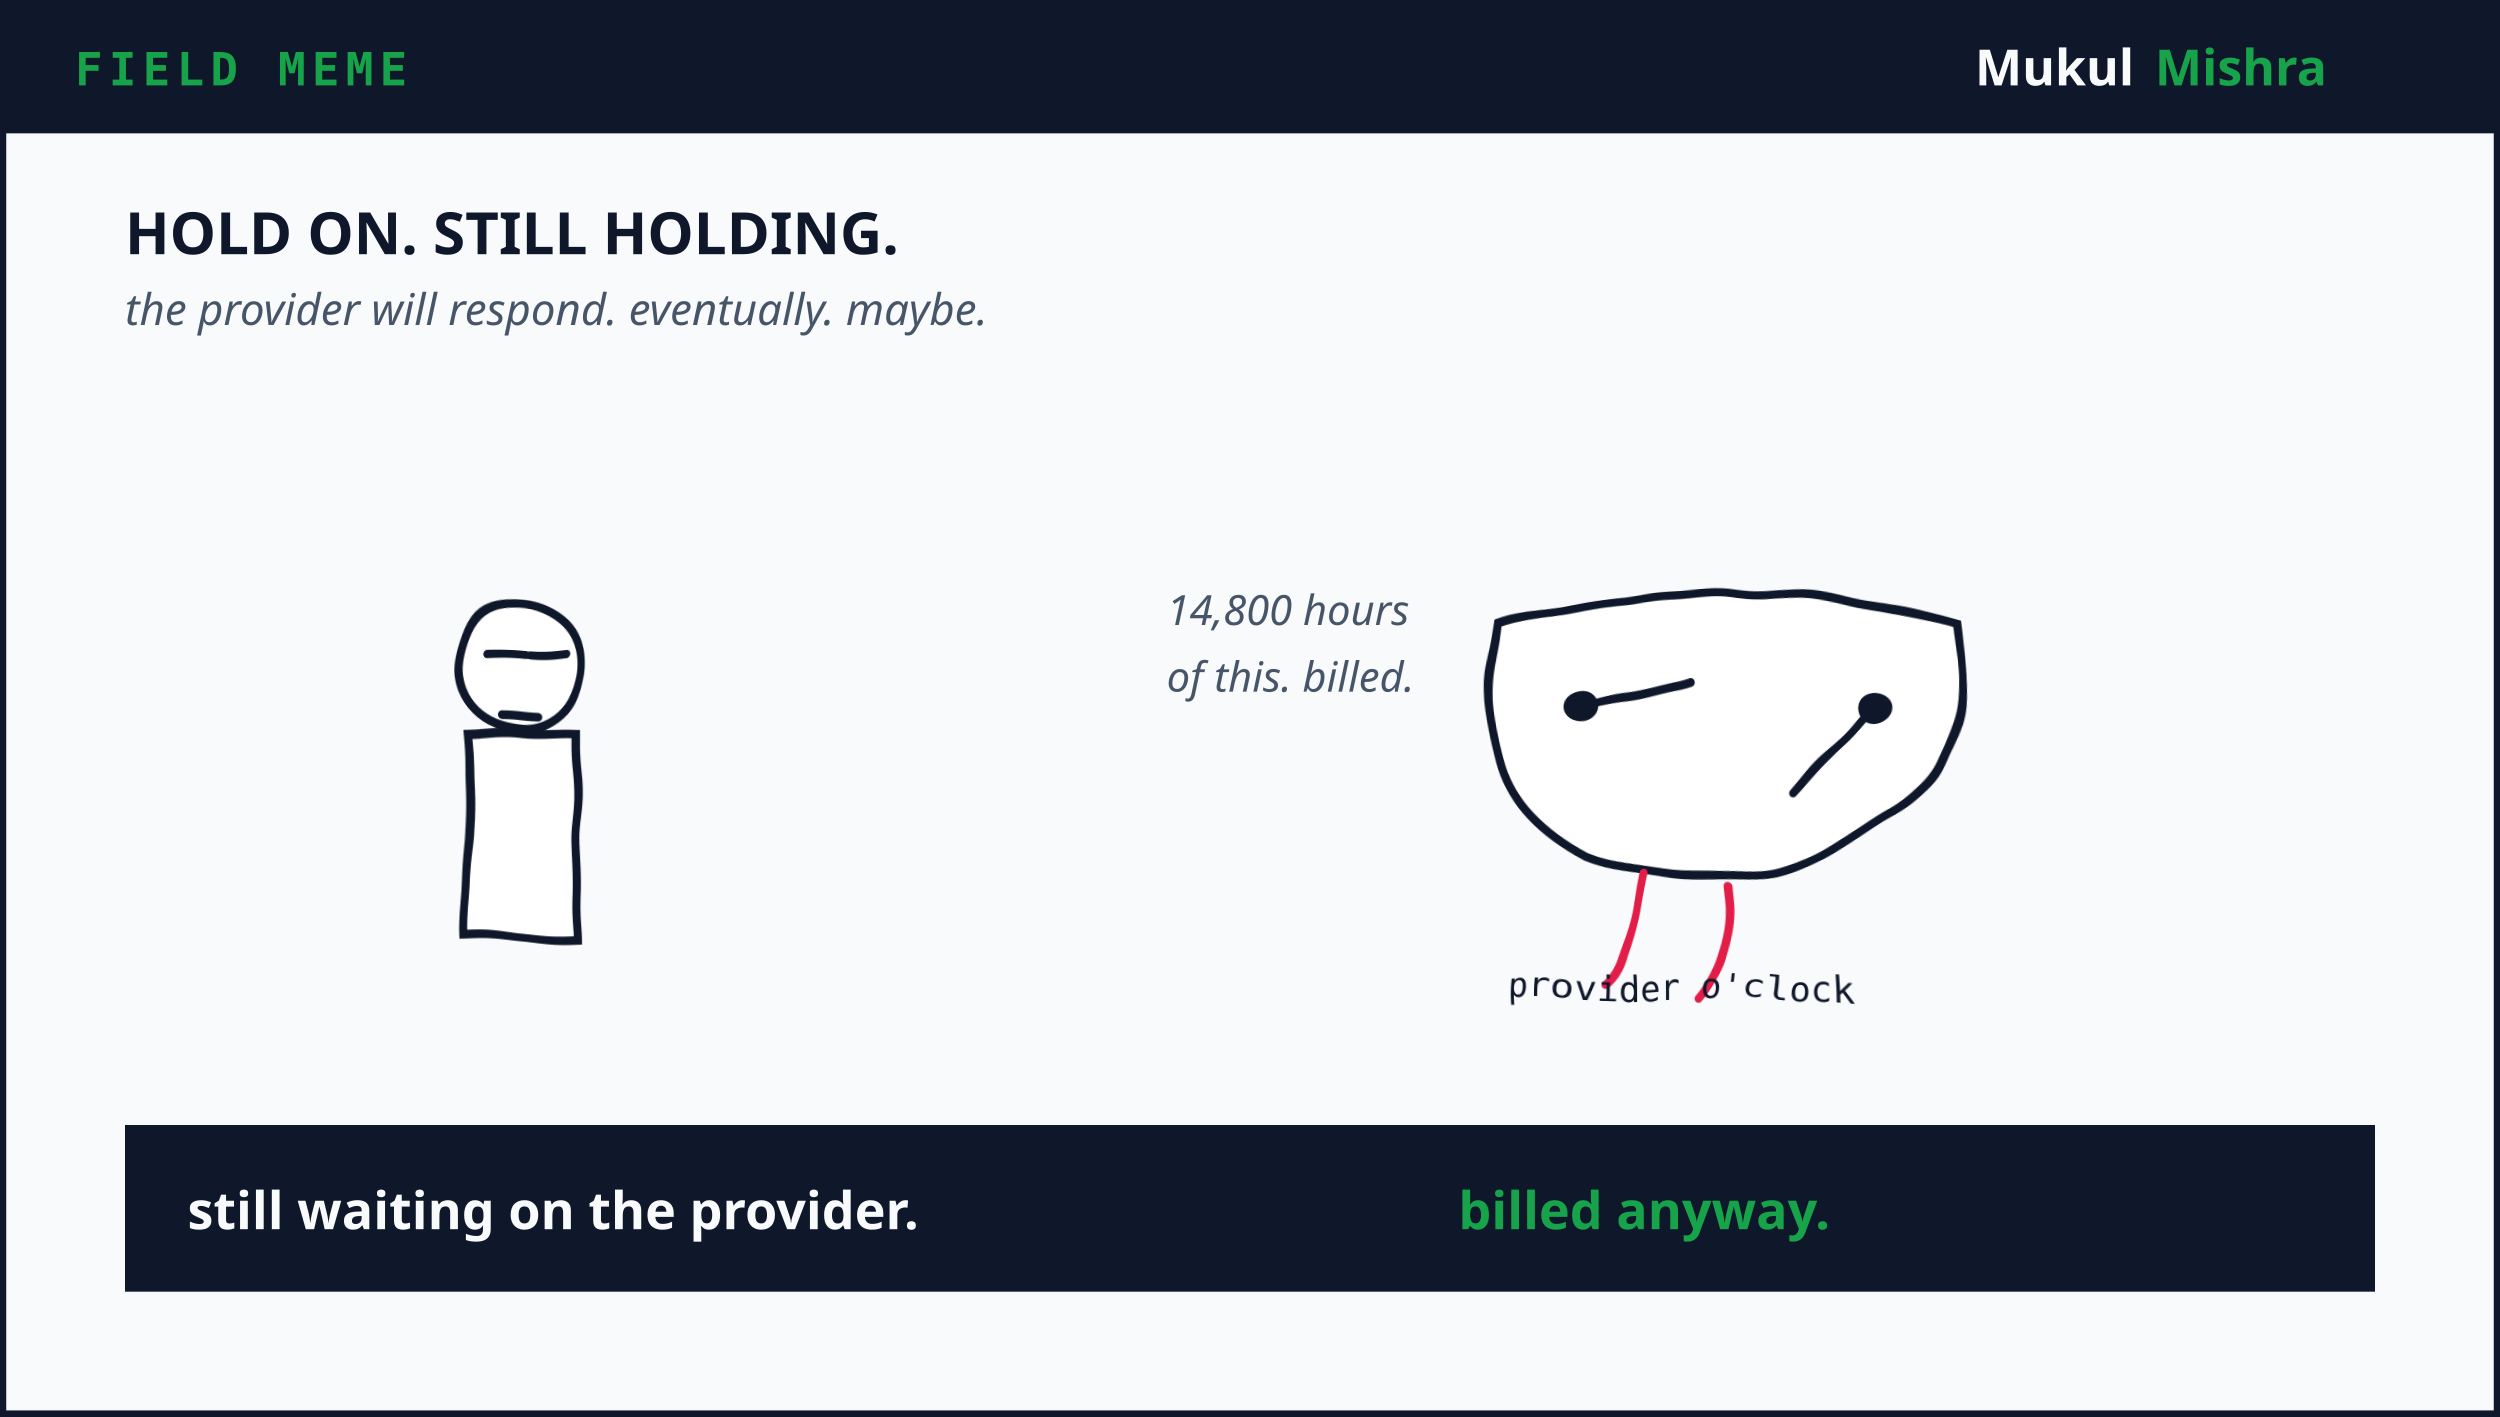
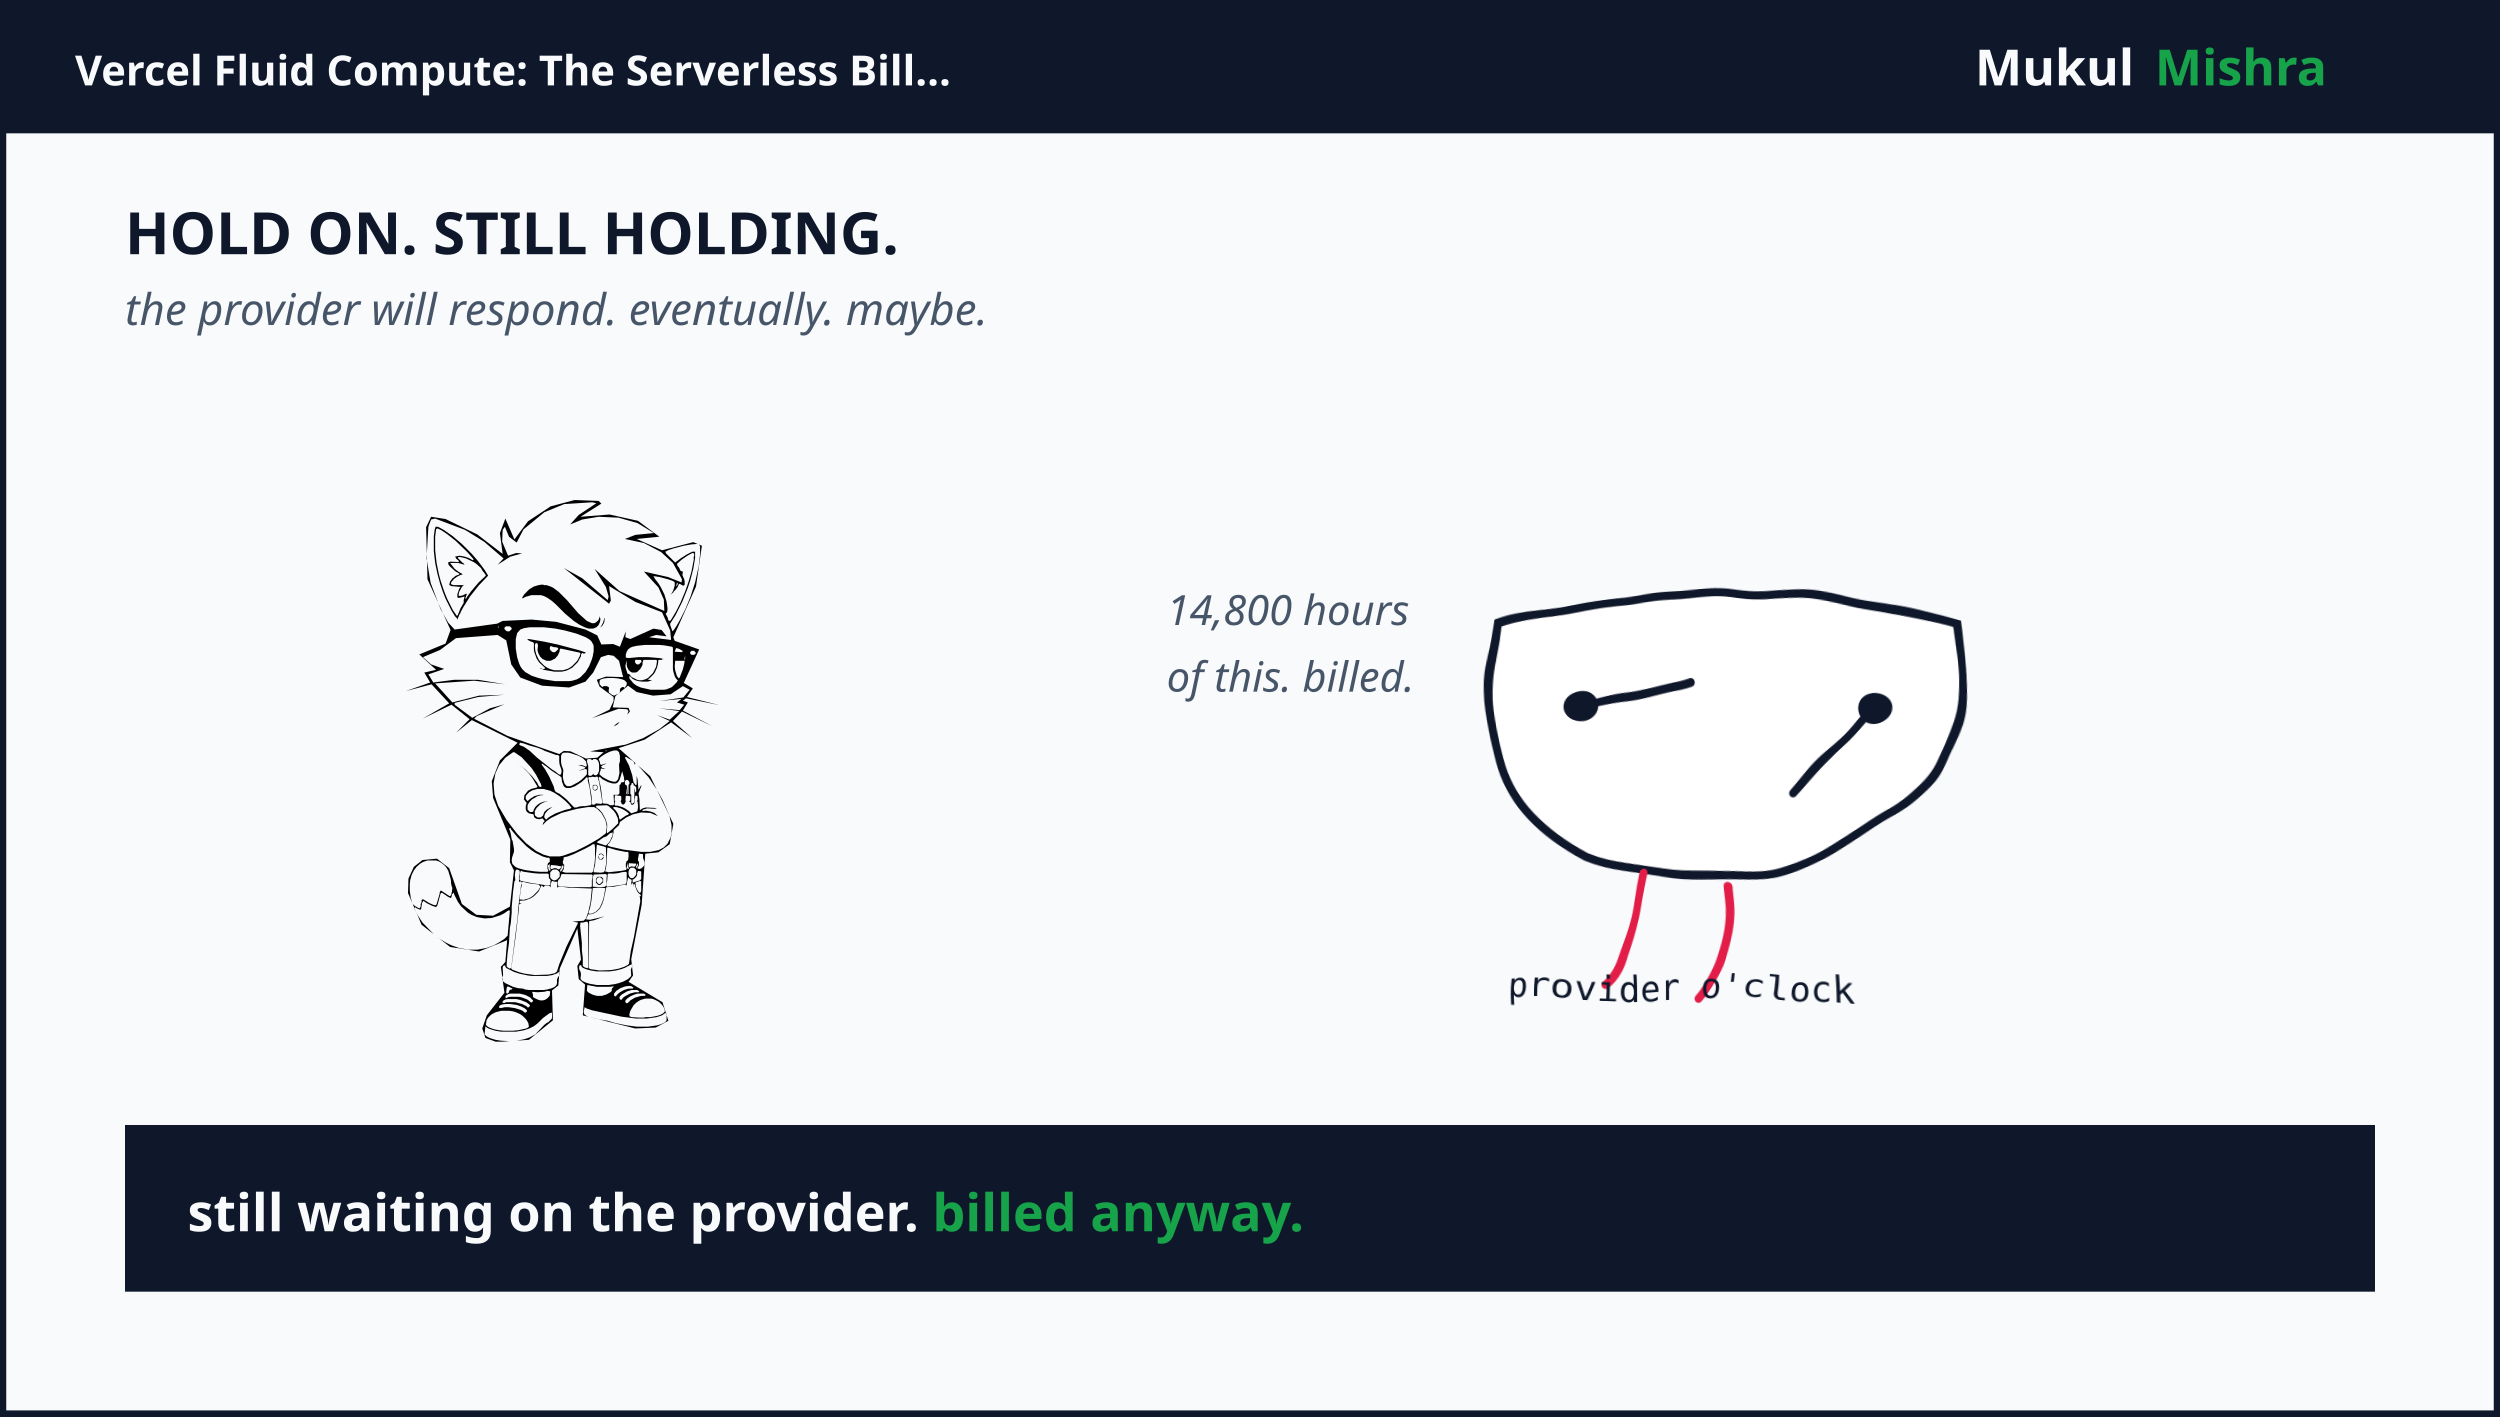
- <svg xmlns="http://www.w3.org/2000/svg" width="1200" height="680" viewBox="0 0 1200 680" role="img" aria-label="Pen sketched meme of a bored man watching a melting clock while the provider waits">
+ <svg xmlns="http://www.w3.org/2000/svg" width="1200" height="680" viewBox="0 0 1200 680" role="img" aria-label="Pen sketched meme of a skeptical cat watching a melting clock while the provider waits">
  <defs>
    <filter id="roughen" x="-10%" y="-10%" width="120%" height="120%">
      <feTurbulence type="fractalNoise" baseFrequency="0.02" numOctaves="2" seed="71" result="n" />
      <feDisplacementMap in="SourceGraphic" in2="n" scale="7" />
    </filter>
  </defs>
  <rect x="0" y="0" width="1200" height="680" fill="#f8fafc" />
  <rect x="0" y="0" width="1200" height="680" fill="none" stroke="#0f172a" stroke-width="6" />
  <rect x="0" y="0" width="1200" height="64" fill="#0f172a" />
-   <text x="36" y="41" font-family="monospace" font-size="22" font-weight="bold" letter-spacing="3" fill="#16a34a">FIELD MEME</text>
+   <text x="36" y="41" font-family="Sora, 'Segoe UI', Verdana, sans-serif" font-size="20" font-weight="bold" fill="#f8fafc">Vercel Fluid Compute: The Serverless Bill…</text>
  <text x="948" y="41" font-family="Sora, 'Segoe UI', Verdana, sans-serif" font-size="24" font-weight="bold" fill="#f8fafc">Mukul<tspan dx="10" fill="#16a34a">Mishra</tspan>
  </text>
  <text x="60" y="122" font-family="Sora, 'Segoe UI', Verdana, sans-serif" font-size="28" font-weight="bold" fill="#0f172a">HOLD ON. STILL HOLDING.</text>
  <text x="60" y="156" font-family="Sora, 'Segoe UI', Verdana, sans-serif" font-size="21" font-style="italic" fill="#475569">the provider will respond. eventually. maybe.</text>
-   <g transform="translate(250,400)" filter="url(#roughen)" stroke="#0f172a" stroke-width="4" stroke-linecap="round" fill="none">
-     <circle cx="0" cy="-80" r="30" fill="#ffffff" />
-     <path d="M-16,-86 l18,0 M4,-86 l18,0" />
-     <path d="M-8,-56 l16,0" />
-     <rect x="-26" y="-48" width="52" height="98" fill="#ffffff" />
-   </g>
+   <svg x="140" y="240" width="260" height="260" viewBox="0 0 100 100">
+     <g transform="translate(-1.43,-1.92) scale(0.0836)" fill="#0f172a">
+       <path id="cat-line-art" d="M 592,1155 592,1167 591,1169 584,1176 580,1178 575,1182 555,1203 542,1210 530,1214 513,1217 498,1218 479,1217 467,1215 454,1211 447,1207 443,1203 445,1185 448,1188 454,1191 467,1195 479,1197 513,1197 530,1194 542,1190 552,1185 560,1179 572,1167 587,1156 Z M 446,1179 447,1178 447,1174 448,1171 451,1166 457,1160 460,1158 468,1154 480,1151 498,1151 505,1152 512,1154 521,1158 527,1162 534,1169 537,1173 540,1179 541,1186 539,1188 535,1190 517,1194 506,1195 485,1195 475,1194 465,1192 456,1189 450,1186 446,1182 Z M 662,1153 664,1143 669,1146 681,1150 746,1164 777,1168 802,1168 823,1165 835,1161 842,1156 845,1157 845,1172 842,1176 834,1180 825,1183 804,1186 779,1186 756,1183 732,1178 715,1173 691,1169 672,1164 666,1161 663,1158 Z M 475,1142 477,1139 482,1137 490,1136 500,1136 514,1138 523,1141 531,1145 536,1149 537,1152 534,1155 532,1155 527,1151 523,1149 510,1145 496,1143 488,1143 479,1145 475,1144 Z M 482,1132 485,1128 489,1126 494,1125 513,1125 522,1127 535,1132 542,1137 543,1139 543,1141 539,1144 536,1141 526,1136 511,1132 491,1132 486,1134 Z M 841,1150 841,1153 837,1157 831,1160 825,1162 809,1165 797,1165 796,1166 785,1166 768,1165 763,1163 763,1158 765,1151 772,1139 778,1133 784,1129 788,1127 798,1124 812,1124 818,1126 826,1130 829,1132 836,1139 839,1144 Z M 799,1116 797,1118 789,1118 775,1122 765,1128 759,1134 756,1134 754,1132 754,1129 755,1127 758,1124 765,1119 774,1115 781,1113 795,1113 Z M 489,1119 492,1116 496,1114 500,1113 521,1113 533,1116 543,1121 550,1128 550,1130 546,1133 539,1127 535,1125 524,1121 518,1120 499,1120 492,1122 490,1124 Z M 588,1108 587,1117 586,1119 581,1124 576,1127 572,1128 566,1128 560,1126 552,1122 550,1120 550,1115 548,1109 560,1110 575,1109 582,1107 Z M 785,1108 783,1110 775,1110 764,1113 753,1119 749,1122 746,1126 744,1127 741,1124 741,1121 742,1119 746,1115 758,1108 768,1105 780,1105 Z M 495,1097 505,1102 503,1104 501,1104 499,1105 497,1108 497,1110 494,1113 491,1112 491,1108 492,1100 493,1098 Z M 772,1100 770,1102 761,1102 751,1105 742,1110 737,1114 733,1119 731,1119 729,1117 729,1113 734,1107 743,1101 754,1097 763,1096 768,1097 Z M 669,1107 670,1094 691,1098 718,1098 729,1097 725,1101 724,1103 724,1107 721,1110 712,1115 702,1118 692,1118 687,1117 681,1115 673,1111 Z M 482,1082 482,1078 484,1072 483,1055 485,1051 489,1051 489,1054 492,1057 508,1065 520,1069 539,1073 547,1074 581,1074 593,1072 604,1068 605,1066 608,1066 609,1068 608,1073 605,1077 603,1082 603,1090 602,1094 598,1098 592,1101 581,1104 574,1105 541,1105 533,1104 528,1102 517,1101 506,1098 489,1090 484,1086 Z M 769,1050 769,1053 766,1060 767,1073 766,1075 761,1080 758,1082 748,1087 739,1090 731,1092 717,1094 691,1094 674,1091 665,1088 659,1085 656,1082 655,1080 656,1070 655,1065 652,1059 652,1052 654,1050 657,1051 657,1053 660,1056 667,1059 678,1062 691,1064 719,1064 733,1062 745,1059 753,1056 768,1048 Z M 668,954 671,955 672,960 672,1055 670,1057 664,1055 660,1052 660,1034 658,1018 658,1002 654,963 655,956 661,956 Z M 288,925 290,922 292,924 301,928 303,926 305,913 308,908 315,913 327,919 336,922 339,918 346,892 349,890 362,899 368,902 370,900 371,894 375,890 376,894 384,910 391,920 406,934 414,939 426,944 443,947 459,946 478,940 486,936 496,929 499,930 494,985 487,992 475,1000 464,1006 448,1012 427,1016 407,1016 386,1012 369,1006 357,1000 344,992 331,982 306,956 296,941 Z M 710,880 706,901 703,911 698,922 696,925 689,932 683,935 677,937 673,936 673,933 676,924 679,908 682,880 694,879 Z M 521,905 521,900 523,883 525,875 525,869 526,867 529,866 535,868 545,870 562,872 566,876 566,878 561,886 550,897 544,901 540,903 529,906 Z M 786,864 789,865 789,886 788,889 786,891 782,887 778,879 777,876 777,872 776,871 777,867 782,866 Z M 680,881 677,911 672,933 667,947 662,952 637,954 649,956 649,958 624,1009 608,1048 603,1064 598,1068 584,1071 554,1072 532,1069 520,1066 504,1060 502,1058 512,985 519,925 519,917 521,915 525,914 520,913 521,908 533,907 544,903 552,898 562,888 569,874 574,878 576,874 586,875 588,877 588,879 589,877 589,871 592,864 598,866 604,866 603,880 605,877 614,877 628,879 Z M 760,856 764,860 767,861 768,863 766,874 768,870 770,869 772,871 773,877 772,875 775,870 776,877 780,887 783,891 788,895 788,897 786,899 784,897 785,899 786,899 787,909 773,988 766,1019 762,1047 759,1050 751,1054 739,1058 723,1061 697,1062 677,1059 673,1057 674,953 685,951 704,944 707,942 702,944 676,950 667,949 672,938 677,938 684,936 691,932 698,925 703,915 706,906 712,878 728,877 754,872 756,874 756,876 Z M 696,856 698,856 700,857 703,860 704,862 704,864 703,866 698,871 695,871 691,867 690,865 690,862 691,859 693,857 Z M 693,855 690,858 689,860 689,868 693,872 695,873 698,873 700,872 704,868 705,866 705,859 701,855 Z M 713,851 712,870 711,875 709,877 702,878 682,877 682,857 684,850 711,849 Z M 605,866 606,862 610,858 613,849 680,850 682,852 680,863 680,876 678,878 636,878 607,876 605,874 Z M 757,845 757,865 756,869 754,871 745,873 715,877 712,876 712,872 714,863 715,849 717,848 729,848 738,847 746,845 754,844 Z M 789,843 789,860 786,863 770,868 770,861 773,860 778,855 780,851 780,847 782,842 Z M 523,842 525,842 526,843 530,844 551,847 563,848 583,848 585,850 585,856 586,859 589,862 588,872 586,874 574,873 547,869 523,864 520,861 521,848 Z M 602,839 604,840 608,844 609,846 609,854 608,856 603,861 598,863 596,863 592,861 589,858 588,856 588,846 589,844 593,840 595,839 Z M 515,839 520,841 521,845 519,855 519,865 520,867 521,865 525,866 525,870 524,871 518,919 516,945 502,1056 499,1058 494,1055 492,1053 492,1045 494,1023 497,1001 499,968 501,957 503,934 503,922 506,888 509,865 511,863 510,851 511,843 513,839 Z M 766,835 773,835 777,839 778,841 778,849 776,853 771,858 766,858 763,855 761,850 761,843 763,838 Z M 588,835 590,829 601,830 612,832 612,834 611,836 607,839 601,836 596,836 592,838 589,837 Z M 617,829 617,834 616,837 613,842 611,844 610,842 610,839 611,839 613,836 613,832 Z M 587,827 587,836 589,840 587,842 584,838 584,834 583,833 583,830 Z M 761,832 762,825 778,826 778,828 777,830 774,833 767,832 763,834 Z M 782,825 782,829 781,832 778,836 777,833 Z M 760,823 760,833 762,836 760,838 757,835 Z M 342,821 349,825 352,828 353,828 359,835 363,842 368,859 369,864 369,869 371,878 372,879 371,888 369,896 366,898 348,886 345,886 345,888 344,889 344,892 337,916 335,918 330,917 321,913 308,905 305,905 304,907 304,911 302,916 302,921 299,925 290,920 284,915 280,901 278,886 278,871 279,862 282,851 287,841 293,833 301,826 308,822 317,819 336,819 Z M 699,805 701,805 703,806 706,810 705,812 701,816 698,816 696,814 695,811 695,809 696,807 Z M 784,804 793,805 793,813 796,822 796,828 795,831 790,836 785,838 780,836 783,832 784,829 784,822 782,820 782,815 Z M 698,804 696,805 695,809 694,810 694,812 696,816 698,817 702,817 704,816 706,813 706,807 702,804 Z M 714,791 717,791 734,796 754,800 759,800 761,802 761,811 760,818 758,820 757,820 755,826 755,832 757,838 755,840 745,842 717,845 709,843 711,838 713,821 Z M 691,784 706,788 711,790 712,817 711,829 709,840 708,843 706,845 699,846 684,845 685,837 687,830 Z M 686,783 687,791 687,813 686,825 683,843 680,846 622,846 615,844 615,842 617,840 618,837 618,833 619,832 619,829 616,825 616,820 617,819 618,812 627,810 640,805 667,792 678,786 682,783 Z M 726,757 726,761 725,765 720,776 718,779 711,786 692,780 692,777 693,777 706,768 712,766 720,759 Z M 497,749 500,747 502,751 516,768 536,788 546,796 555,802 571,810 581,813 585,813 587,815 587,822 583,825 583,827 582,828 582,837 584,842 582,844 566,844 553,843 532,840 517,836 511,833 505,827 504,825 503,818 504,812 508,800 508,793 505,776 503,772 501,760 499,753 Z M 727,703 728,701 734,701 744,704 752,708 759,713 762,716 760,718 755,720 742,729 740,725 740,722 737,715 733,709 Z M 690,698 713,697 717,699 728,709 733,716 737,725 738,729 738,737 726,749 714,759 713,757 714,741 711,729 703,714 697,707 689,701 Z M 731,675 736,675 737,676 743,676 745,678 745,686 743,688 739,688 743,688 745,690 745,693 749,696 753,693 755,688 758,688 754,687 755,676 765,677 765,686 762,689 765,690 766,692 766,694 768,696 770,696 773,694 774,692 774,685 776,676 779,676 781,678 781,686 779,688 781,689 782,700 781,709 779,711 767,715 762,710 753,704 747,701 737,698 732,698 730,696 731,688 734,688 730,687 Z M 534,678 536,674 542,668 549,664 560,661 573,661 588,665 598,670 610,678 621,687 631,697 631,698 635,702 632,705 622,707 600,715 589,721 583,725 579,729 575,724 575,721 577,715 583,708 590,703 593,702 590,702 587,703 580,707 575,712 572,720 567,724 560,724 555,720 554,718 554,710 558,703 566,695 573,691 582,688 579,688 578,689 574,689 566,692 560,696 555,701 552,706 551,710 549,712 544,712 542,711 538,706 538,698 539,695 543,689 548,684 560,677 567,675 571,675 573,674 564,674 553,677 545,682 538,688 534,683 Z M 757,658 757,671 755,673 Z M 685,653 689,653 692,656 692,660 687,664 683,661 683,655 Z M 684,652 682,654 682,661 685,664 688,665 692,662 693,660 693,656 692,654 689,652 Z M 771,648 773,654 775,654 778,658 778,667 776,669 774,658 774,674 773,691 769,694 767,692 767,674 765,672 765,654 767,652 768,648 Z M 756,641 758,641 760,642 762,644 763,647 763,650 761,652 761,672 759,674 758,656 757,655 757,653 754,652 753,649 753,644 Z M 673,635 679,635 680,634 688,635 689,634 692,634 694,636 694,640 696,645 703,690 703,692 701,694 689,693 687,695 684,696 680,695 680,684 679,675 673,640 672,639 Z M 747,622 751,636 751,640 752,641 752,644 750,646 744,647 744,650 741,653 741,671 738,674 728,674 729,695 727,697 720,697 715,694 704,693 701,666 699,654 695,637 697,634 704,640 716,646 726,649 733,649 737,647 740,643 742,639 Z M 569,607 571,605 574,608 579,611 590,620 610,633 613,636 614,645 618,655 620,657 624,659 632,659 643,655 657,646 666,638 666,637 669,635 671,637 671,642 675,658 679,687 679,695 677,697 665,699 659,699 652,700 646,702 641,702 624,684 609,672 601,668 599,666 597,661 596,656 586,634 577,618 Z M 670,596 672,595 677,595 680,597 682,597 683,595 689,595 693,598 695,602 696,607 696,621 693,628 691,630 689,631 684,630 684,627 680,631 678,632 674,632 672,630 672,610 669,600 Z M 755,590 770,599 773,602 775,608 776,604 781,608 805,635 823,662 836,685 851,719 856,741 856,758 854,768 847,782 839,790 828,796 809,800 789,800 750,795 719,788 715,786 715,784 719,780 725,769 728,757 728,752 740,741 742,734 756,724 771,717 789,713 809,714 826,721 818,714 810,711 800,709 792,710 792,707 802,704 824,705 819,703 799,702 792,704 786,708 785,683 783,671 790,653 788,654 783,663 781,640 779,632 779,651 777,653 772,646 769,630 762,609 753,592 Z M 618,581 628,581 633,582 651,588 660,593 667,600 669,610 667,612 660,609 655,608 649,609 653,609 663,612 666,614 664,616 658,618 652,621 654,621 655,620 665,617 669,618 669,628 668,630 658,640 650,646 635,654 631,655 625,655 620,650 617,641 616,634 617,619 613,608 612,602 612,588 614,583 Z M 475,609 489,592 506,580 509,580 525,591 547,615 557,630 567,649 569,655 567,657 563,655 559,647 548,633 532,617 517,607 530,616 540,626 548,636 560,656 558,658 546,661 539,665 531,675 530,684 536,692 534,699 534,706 536,711 541,715 551,717 553,724 558,727 564,728 571,726 576,732 573,735 571,741 580,732 590,725 613,714 647,705 672,701 685,701 692,705 701,714 710,730 713,744 711,759 695,771 669,786 643,799 618,808 609,810 587,810 573,806 557,798 535,781 515,760 492,730 473,698 465,674 463,649 467,627 Z M 729,576 735,576 737,577 740,580 742,588 742,600 740,607 741,626 738,639 737,641 733,645 727,645 717,642 704,635 697,629 697,626 699,621 700,616 712,617 710,617 706,615 703,615 700,611 701,611 705,608 713,605 706,606 702,608 699,607 698,605 698,602 695,595 700,590 709,584 719,579 Z M 710,578 711,576 714,577 Z M 520,561 522,559 524,559 525,560 528,560 542,565 560,570 568,573 576,577 601,586 604,586 608,588 608,601 609,608 613,619 613,624 612,628 610,630 606,628 600,623 592,618 559,592 543,577 530,568 520,564 Z M 741,513 733,518 728,523 726,524 736,519 740,515 Z M 697,422 700,419 707,417 716,416 728,416 738,417 747,419 752,421 757,426 757,430 756,433 752,438 750,436 747,436 743,439 742,442 742,447 738,451 729,455 724,453 719,449 718,449 717,444 718,438 717,436 713,434 706,434 703,436 698,431 697,429 Z M 885,378 884,385 881,397 874,415 872,417 868,412 864,399 863,391 864,378 Z M 775,381 776,376 788,376 790,379 789,381 784,386 780,386 778,385 Z M 755,395 754,389 757,377 757,388 758,392 761,398 765,402 769,404 777,404 781,402 787,396 791,389 792,386 792,382 794,376 822,376 824,378 822,391 815,405 804,416 798,419 791,421 784,421 780,420 768,414 762,407 759,407 Z M 886,366 886,374 884,376 Z M 897,359 900,356 906,356 910,361 906,365 900,365 898,363 897,361 Z M 863,358 866,350 871,351 877,354 881,357 879,359 Z M 587,351 588,346 591,346 596,348 600,348 604,349 606,351 605,353 600,358 598,359 594,359 592,358 588,354 Z M 760,353 765,349 770,347 779,345 797,343 829,343 840,344 857,347 859,349 859,396 860,402 863,412 865,416 870,422 868,424 868,425 858,435 855,437 845,441 839,442 810,442 788,437 779,433 772,428 763,417 763,411 770,418 776,421 783,423 790,424 805,424 806,423 813,422 803,419 807,417 817,407 819,404 824,393 826,385 827,376 834,376 835,375 839,374 836,374 835,373 829,372 805,370 783,370 761,372 755,371 755,364 757,358 Z M 554,343 556,339 558,339 560,340 561,344 560,355 562,362 566,369 571,374 580,378 589,378 599,373 605,366 609,357 609,353 611,351 653,360 655,362 653,368 649,376 646,380 636,390 630,394 626,396 616,399 597,399 587,396 581,393 575,389 566,380 562,374 557,363 555,355 Z M 537,331 544,335 550,337 552,339 552,354 553,359 558,373 564,382 577,394 575,396 570,396 569,395 565,395 567,396 570,396 574,398 597,402 614,402 623,400 628,398 637,393 649,381 656,368 656,365 658,361 660,361 661,362 664,362 667,360 653,355 604,342 576,336 541,330 Z M 307,370 345,354 380,328 472,321 491,333 502,386 522,415 570,433 630,437 666,424 683,404 700,370 716,365 728,367 740,378 749,414 711,413 691,420 697,435 728,458 728,467 719,486 680,505 739,484 758,485 761,489 758,497 764,490 761,482 726,481 732,456 760,433 779,447 815,455 854,452 881,434 896,442 882,459 829,467 878,462 868,470 884,475 874,487 828,483 873,489 852,508 824,498 852,511 829,529 793,549 755,563 676,578 706,580 692,592 667,594 633,578 618,577 608,584 494,544 420,506 426,500 487,474 455,483 416,504 377,475 377,471 429,458 487,453 431,455 372,470 334,428 420,422 489,430 429,420 376,420 330,426 319,408 354,396 325,386 Z M 515,317 522,309 530,306 543,304 574,304 600,307 620,311 646,318 664,325 670,328 676,332 679,335 683,342 684,346 684,357 682,368 680,375 674,390 666,403 654,415 647,419 637,422 630,423 599,423 574,419 562,416 547,411 533,403 526,396 522,390 519,383 515,370 512,351 512,330 Z M 487,305 490,302 499,302 503,306 503,308 498,313 493,313 491,312 487,308 Z M 474,300 474,304 472,306 Z M 707,281 707,286 705,293 701,301 698,305 703,301 707,294 708,290 708,284 707,283 Z M 527,237 526,240 528,240 533,237 547,233 567,233 574,235 582,239 592,246 600,253 621,274 640,290 652,298 664,304 673,307 683,307 690,304 695,299 698,292 699,286 697,279 697,282 695,287 693,290 688,294 685,295 680,295 669,290 650,273 625,244 607,226 595,217 589,214 580,211 574,211 573,210 568,210 562,211 552,214 542,220 531,231 Z M 869,206 870,208 868,212 866,214 868,206 Z M 385,149 390,149 402,152 419,160 425,164 435,173 439,180 444,186 446,190 430,205 413,225 405,236 403,240 401,242 401,239 404,230 402,230 394,234 386,235 386,230 387,226 393,215 398,210 396,211 375,211 369,209 369,206 370,204 376,197 383,192 389,189 395,187 385,181 377,175 367,162 385,162 399,166 396,162 395,162 384,151 Z M 906,141 906,147 905,148 905,155 900,181 894,202 886,225 876,249 866,269 854,289 850,290 848,286 848,284 843,274 846,271 847,266 847,261 845,247 840,231 832,215 827,207 820,198 816,191 829,193 848,198 857,201 861,203 863,205 863,212 860,222 857,228 854,232 860,227 860,226 866,220 870,214 872,209 874,208 881,212 883,212 885,210 885,203 884,198 880,189 881,182 879,180 877,180 875,178 873,173 869,168 868,164 878,155 891,146 902,140 Z M 913,120 916,121 918,123 919,126 919,143 916,169 908,205 898,236 887,263 875,287 867,301 861,310 858,313 853,299 853,296 865,277 880,247 892,217 897,202 904,175 908,151 908,137 902,137 890,143 876,152 864,161 843,140 843,136 845,136 848,134 860,130 883,124 900,121 Z M 338,86 340,86 348,90 360,98 379,113 405,138 419,154 417,156 408,151 399,148 388,146 378,148 381,153 387,158 385,160 367,159 366,160 363,160 363,165 366,169 378,180 388,186 386,188 380,190 372,196 367,203 365,210 369,213 390,215 387,219 383,231 383,237 384,239 388,239 399,236 397,244 397,250 390,262 384,277 382,279 373,266 360,240 354,225 346,201 342,186 337,161 334,134 334,104 336,88 Z M 335,82 333,88 331,103 331,136 334,162 339,186 345,208 351,226 357,241 370,267 378,280 382,284 383,287 388,275 390,273 390,271 396,260 411,236 430,212 451,190 443,177 428,157 415,142 393,120 373,103 353,89 342,83 339,82 Z M 879,198 878,205 848,193 795,181 827,216 839,243 840,268 741,224 686,175 711,215 717,236 715,244 659,196 618,173 718,252 722,245 718,213 776,248 835,271 853,311 855,332 806,326 822,321 845,324 834,310 816,307 765,330 754,326 755,313 742,347 727,341 701,342 692,322 666,309 601,292 547,287 483,290 471,296 377,309 363,294 346,264 324,206 315,152 319,82 325,66 334,64 400,89 442,115 485,152 472,166 500,148 526,141 513,140 495,146 482,115 483,89 488,82 497,104 514,117 529,88 575,50 619,32 681,28 690,30 651,56 632,77 659,66 695,60 739,62 781,74 817,96 776,100 753,109 795,118 833,138 859,162 Z M 695,25 642,23 589,37 539,70 509,110 489,64 477,96 483,142 427,99 357,65 325,60 314,83 317,198 368,310 357,340 299,364 336,398 310,404 323,426 269,445 326,430 365,472 306,506 370,475 410,507 380,537 415,509 516,559 477,598 459,644 462,681 500,773 499,823 508,841 499,921 462,941 425,939 393,915 365,836 338,815 306,818 287,833 275,859 274,891 304,961 367,1010 431,1020 493,995 489,1043 479,1054 487,1111 448,1161 438,1190 445,1211 470,1220 541,1215 594,1172 592,1106 606,1095 609,1058 648,969 656,1038 648,1052 651,1081 665,1093 660,1161 776,1190 821,1188 849,1173 836,1132 761,1087 771,1073 767,1037 790,917 798,804 827,801 852,783 860,738 809,633 739,571 797,552 855,514 902,549 859,511 879,490 947,523 881,488 892,470 881,466 888,461 962,476 890,458 903,439 883,427 917,353 863,334 860,326 910,214 923,124 904,116 835,134 779,109 829,104 782,69 719,55 655,60 701,31 Z" fill="#000" fill-rule="evenodd" />
+     </g>
+   </svg>
  <g transform="translate(830,360)" filter="url(#roughen)" stroke="#0f172a" stroke-width="4" stroke-linecap="round" fill="none">
    <path d="M-110,-60 q110,-30 220,0 q10,60 -30,90 q-70,50 -150,20 q-60,-30 -40,-110 z" fill="#ffffff" />
    <circle cx="-70" cy="-20" r="6" fill="#0f172a" />
    <circle cx="70" cy="-20" r="6" fill="#0f172a" />
    <path d="M-70,-20 L-20,-34 M70,-20 L30,20" />
    <path d="M-40,60 q-6,40 -20,52 M0,66 q0,40 -14,54" stroke="#e11d48" />
    <text x="-105" y="120" font-family="monospace" font-size="17" fill="#0f172a" stroke="none">provider o'clock</text>
  </g>
  <g font-family="Sora, 'Segoe UI', Verdana, sans-serif" font-size="20" font-style="italic" fill="#475569">
    <text x="560" y="300">14,800 hours</text>
    <text x="560" y="332">of this. billed.</text>
  </g>
  <rect x="60" y="540" width="1080" height="80" fill="#0f172a" />
-   <text x="90" y="590" font-family="Sora, 'Segoe UI', Verdana, sans-serif" font-size="25" font-weight="bold" fill="#f8fafc">still waiting on the provider.</text>
-   <text x="700" y="590" font-family="Sora, 'Segoe UI', Verdana, sans-serif" font-size="25" font-weight="bold" fill="#16a34a">billed anyway.</text>
+   <text x="90" y="591" font-family="Sora, 'Segoe UI', Verdana, sans-serif" font-size="25" font-weight="bold" fill="#f8fafc">still waiting on the provider. <tspan font-family="Sora, 'Segoe UI', Verdana, sans-serif" font-size="25" font-weight="bold" fill="#16a34a">billed anyway.</tspan>
+   </text>
</svg>
